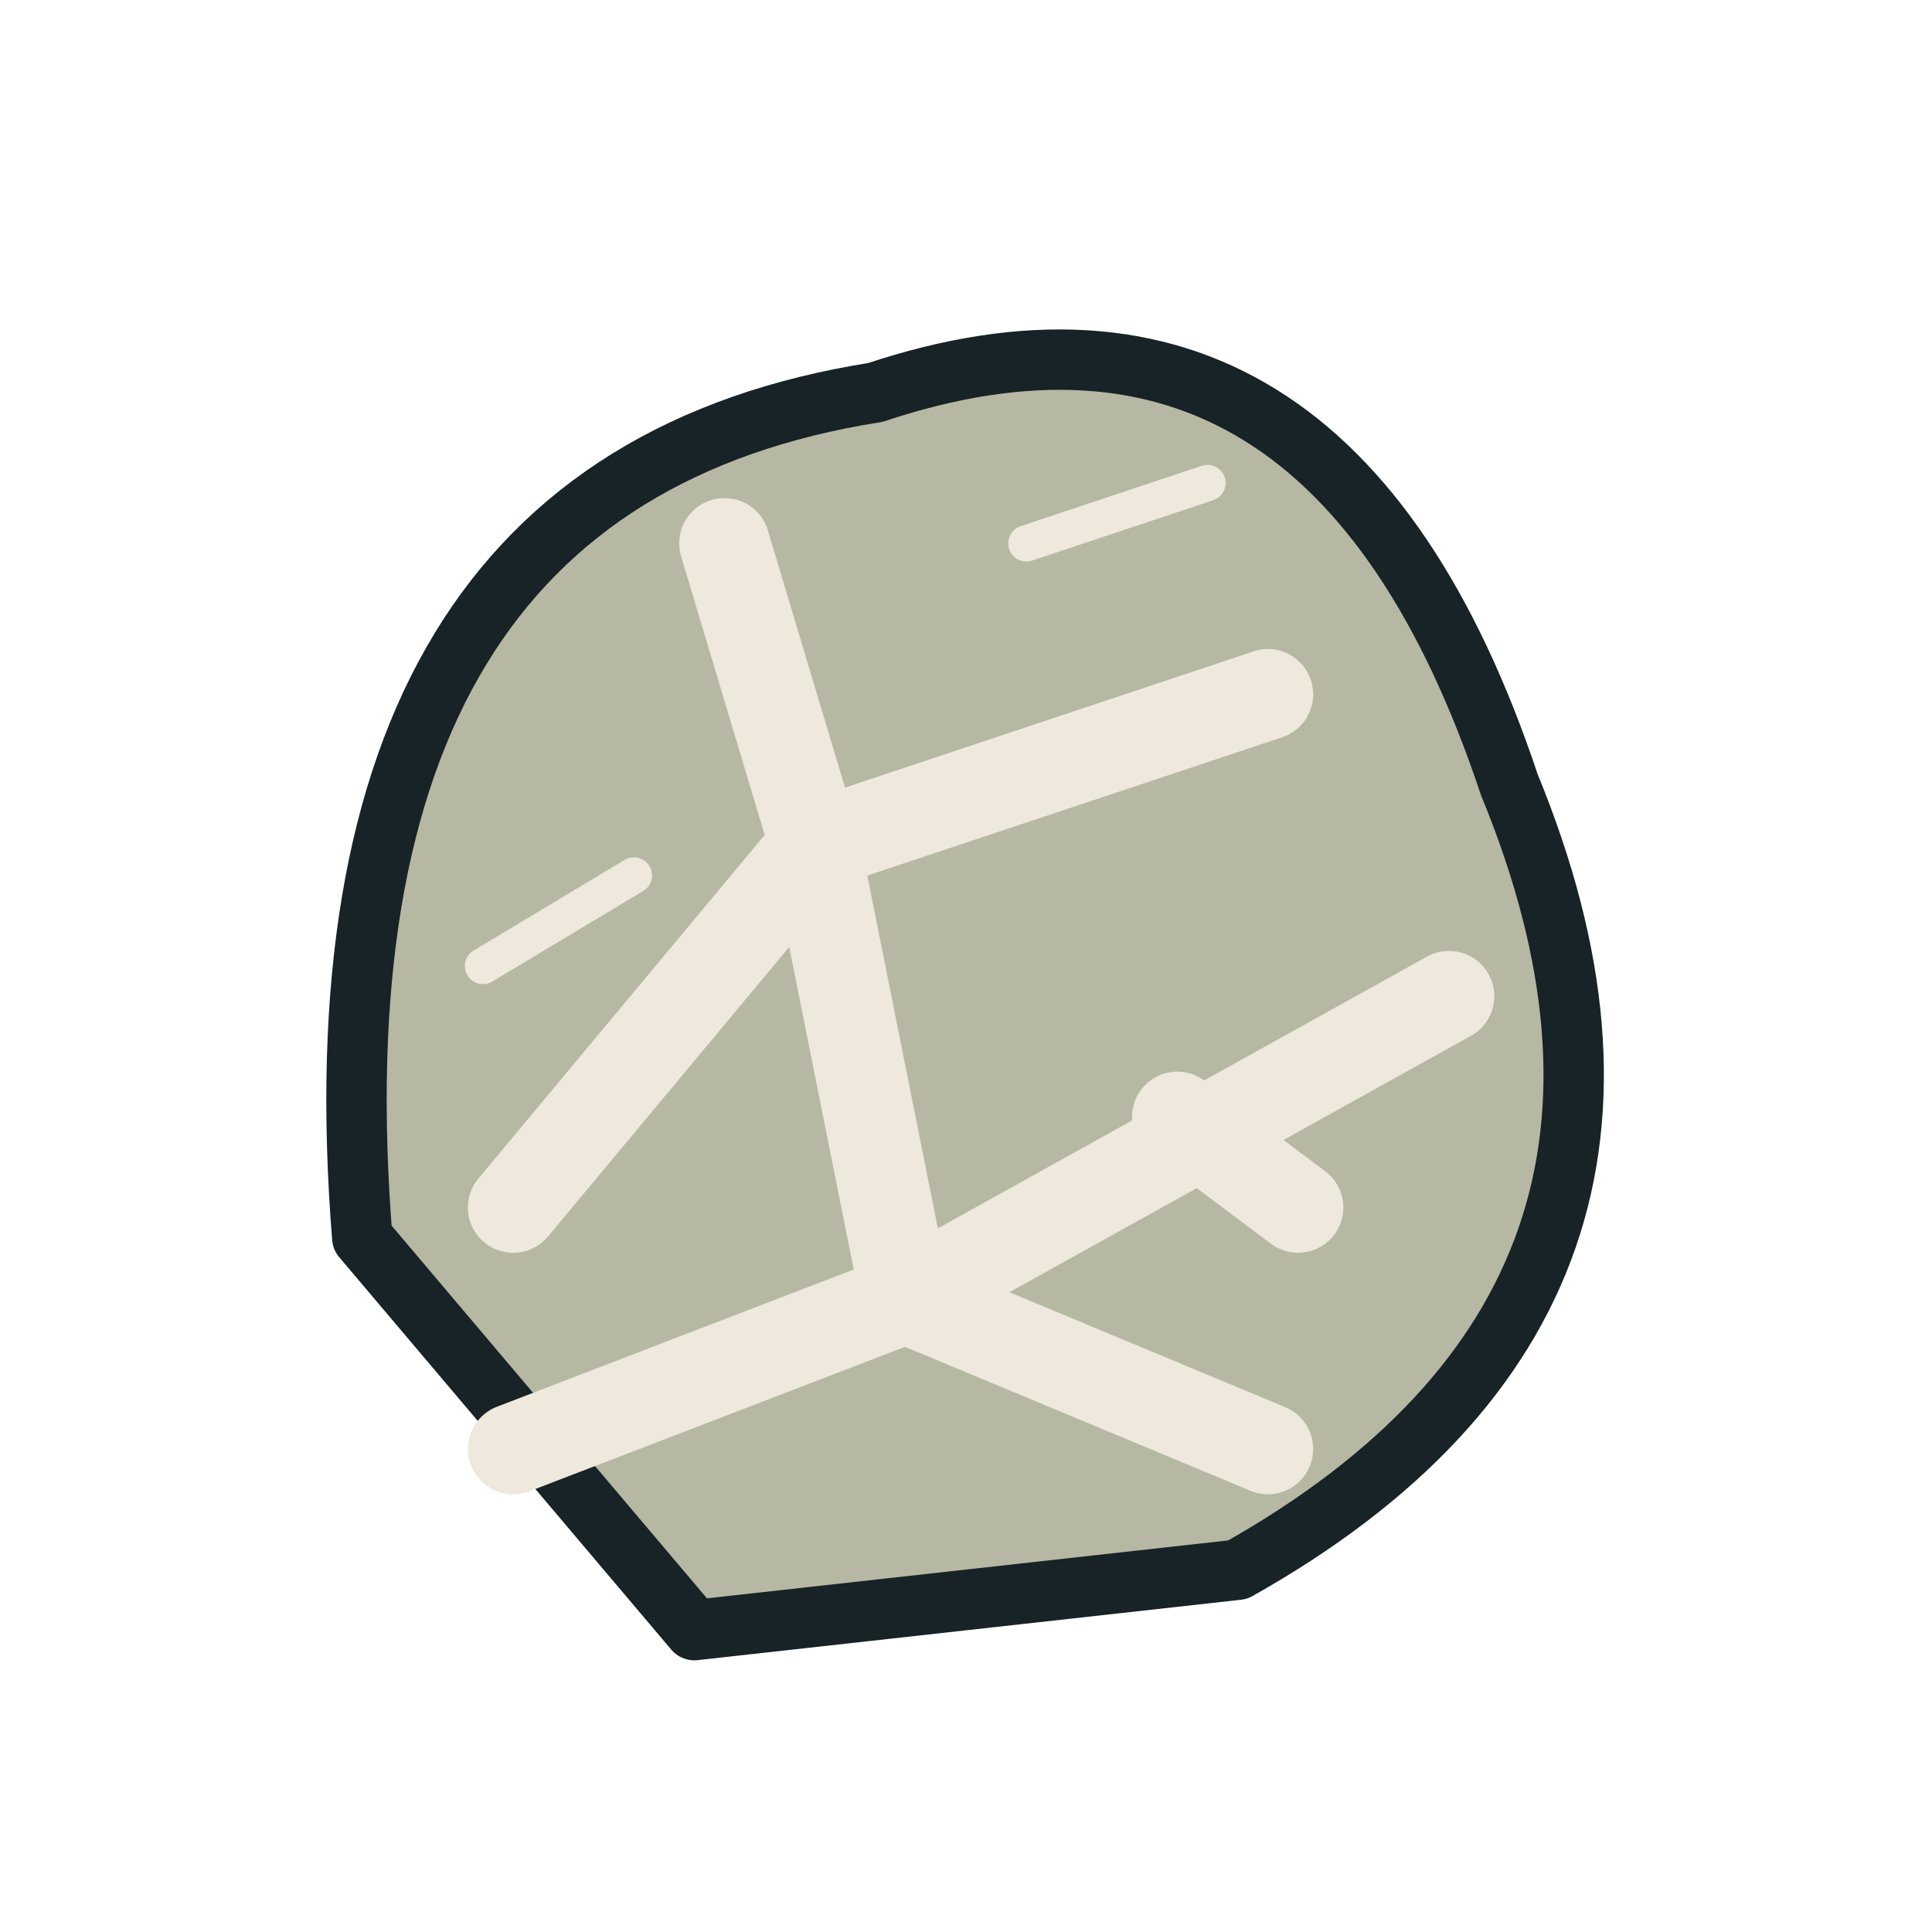
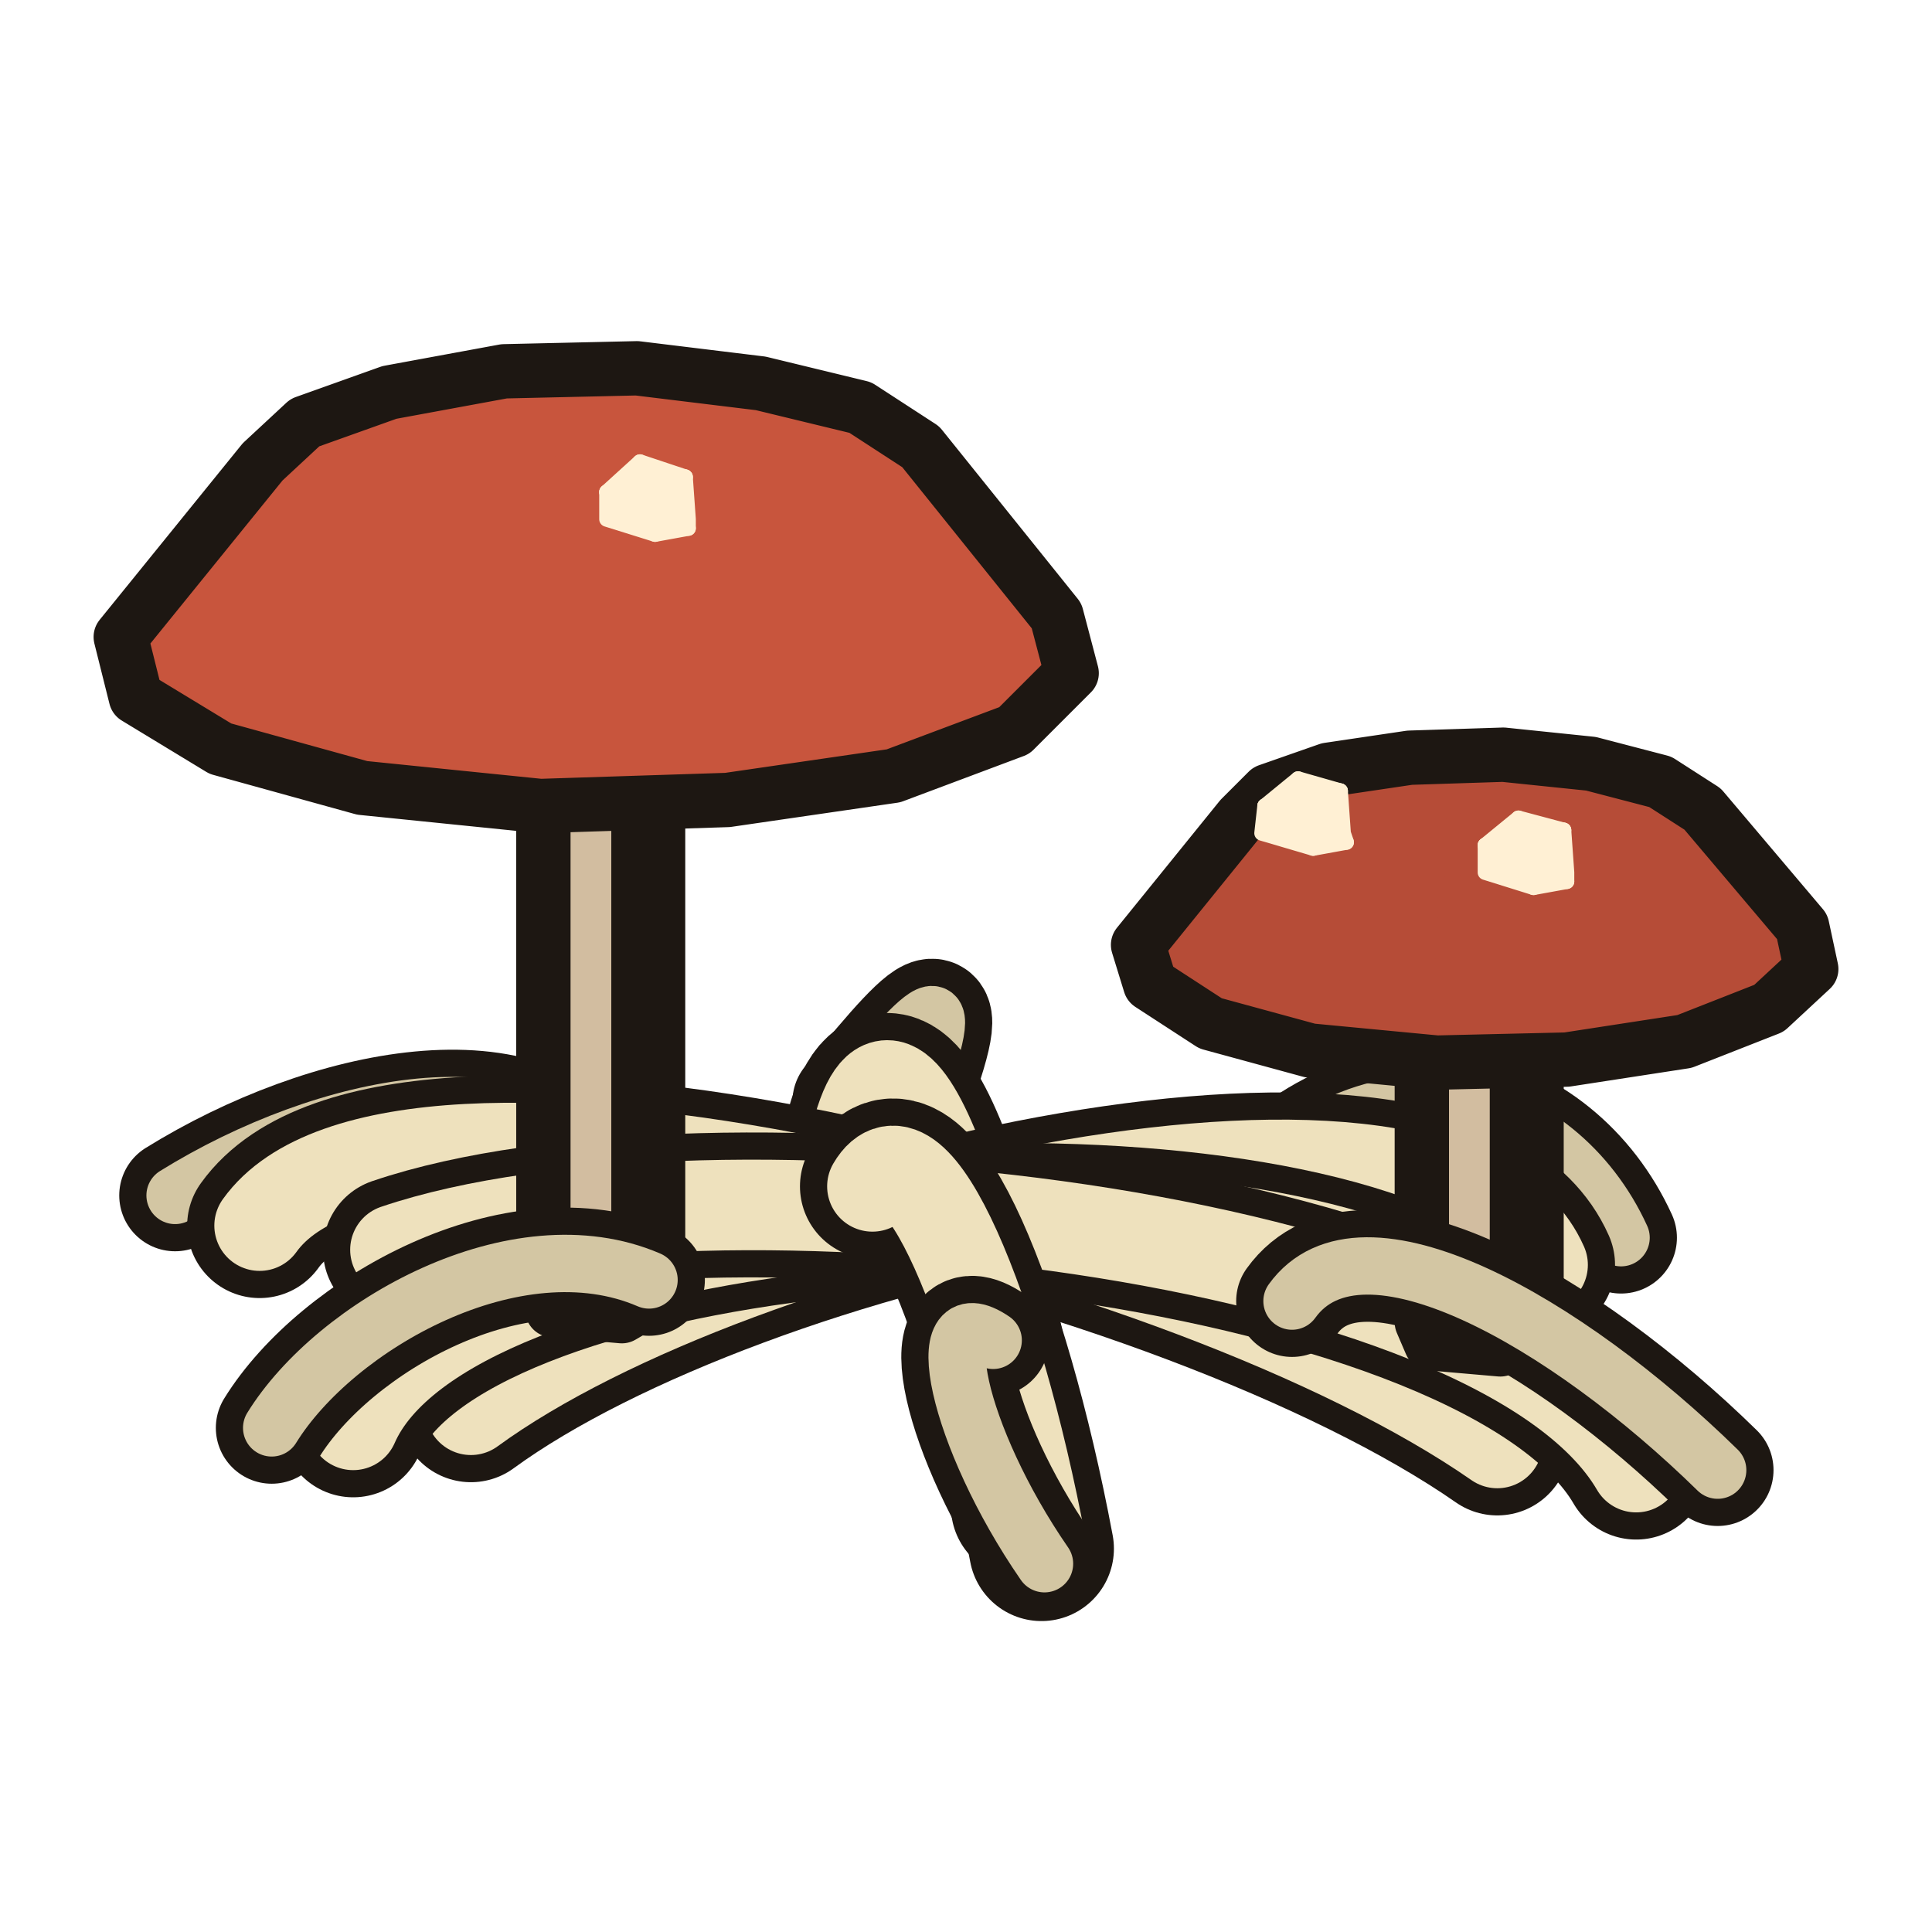
<svg xmlns="http://www.w3.org/2000/svg" width="64" height="64" viewBox="0 0 64 64">
  <g stroke-linejoin="round" stroke-linecap="round">
-     <path d="M12 41Q10 16 29 13Q44 8 50 26Q57 43 41 52L23 54Z" fill="#b6b8a4" stroke="#172326" stroke-width="2" />
-     <path d="M17 40L27 28L42 23M27 28L24 18M27 28L30 43L42 48M30 43L17 48M30 43L48 33M39 37L43 40" fill="none" stroke="#eee9dc" stroke-width="3" />
-     <path d="M16 32L21 29M34 18L40 16" fill="none" stroke="#eee9dc" stroke-width="1.2" />
+     <path d="M29.8,37.7C32.0,32.1 31.1,32.8 28.1,36.5" fill="none" stroke="#1d1712" stroke-width="3.7" />
+     <path d="M29.8,37.7C32.0,32.1 31.1,32.8 28.1,36.5" fill="none" stroke="#d3c6a3" stroke-width="1.9" />
+     <path d="M20.0,39.0C17.7,35.1 10.8,36.5 5.8,39.6" fill="none" stroke="#1d1712" stroke-width="3.7" />
+     <path d="M20.0,39.0C17.7,35.1 10.8,36.5 5.8,39.6" fill="none" stroke="#d3c6a3" stroke-width="1.9" />
+     <path d="M41.2,39.7C45.7,34.5 51.6,36.4 53.7,41.0" fill="none" stroke="#1d1712" stroke-width="3.7" />
+     <path d="M41.2,39.7C45.7,34.5 51.6,36.4 53.7,41.0" fill="none" stroke="#d3c6a3" stroke-width="1.9" />
+     <path d="M28.3,37.9C29.7,31.7 32.5,41.6 33.9,49.9" fill="none" stroke="#1d1712" stroke-width="4.8" />
+     <path d="M28.3,37.9C29.7,31.7 32.5,41.6 33.9,49.9" fill="none" stroke="#eee1bd" stroke-width="3.0" />
+     <path d="M8.6,40.6C13.1,34.3 39.4,40.7 49.6,47.8" fill="none" stroke="#1d1712" stroke-width="4.8" />
+     <path d="M8.6,40.6C13.1,34.3 39.4,40.7 49.6,47.8" fill="none" stroke="#eee1bd" stroke-width="3.0" />
+     <path d="M51.1,41.9C48.0,34.9 24.5,40.2 15.6,46.7" fill="none" stroke="#1d1712" stroke-width="4.8" />
+     <path d="M51.1,41.9C48.0,34.9 24.5,40.2 15.6,46.7" fill="none" stroke="#eee1bd" stroke-width="3.0" />
+     <path d="M11.7,47.2C14.8,40.1 38.3,38.3 47.1,42.5" fill="none" stroke="#1d1712" stroke-width="4.8" />
+     <path d="M11.7,47.2C14.8,40.1 38.3,38.3 47.1,42.5" fill="none" stroke="#eee1bd" stroke-width="3.0" />
+     <path d="M54.2,48.6C49.6,40.7 23.4,37.9 13.1,41.4" fill="none" stroke="#1d1712" stroke-width="4.8" />
+     <path d="M54.2,48.6C49.6,40.7 23.4,37.9 13.1,41.4" fill="none" stroke="#eee1bd" stroke-width="3.0" />
+     <path d="M18.0,42.7L18.3,43.4L18.3,22.2L18.0,21.4Z" fill="#f3e7cf" stroke="#1d1712" stroke-width=".7" />
+     <path d="M20.6,43.6L21.8,42.9L21.8,21.7L20.6,22.3Z" fill="#e4cfaa" stroke="#1d1712" stroke-width=".7" />
+     <path d="M18.3,43.4L20.6,43.6L20.6,22.3L18.3,22.2Z" fill="#d2bda0" stroke="#1d1712" stroke-width=".7" />
+     <path d="M18.0,21.4L18.3,22.2L19.8,18.8Z" fill="#e4cfaa" stroke="#1d1712" stroke-width=".7" />
+     <path d="M20.6,22.3L21.8,21.7L19.8,18.8Z" fill="#d2bda0" stroke="#1d1712" stroke-width=".7" />
+     <path d="M18.3,22.2L20.6,22.3L19.8,18.8Z" fill="#f3e7cf" stroke="#1d1712" stroke-width=".7" />
+     <path d="M18.0,42.7L18.3,43.4M18.0,21.4L18.0,42.7M19.8,18.8L18.0,21.4M18.3,43.4L20.6,43.6M20.6,43.6L21.8,42.9M21.8,42.9L21.8,21.7M21.8,21.7L19.8,18.8" fill="none" stroke="#1d1712" stroke-width="1.8" />
+     <path d="M34.5,51.3C33.0,43.3 30.3,36.9 28.9,39.3" fill="none" stroke="#1d1712" stroke-width="4.8" />
+     <path d="M34.5,51.3C33.0,43.3 30.3,36.9 28.9,39.3" fill="none" stroke="#eee1bd" stroke-width="3.0" />
+     <path d="M47.1,43.8L47.4,44.5L47.4,32.1L47.1,31.4Z" fill="#f3e7cf" stroke="#1d1712" stroke-width=".7" />
+     <path d="M49.7,44.7L50.9,44.0L50.9,31.6L49.7,32.3Z" fill="#e4cfaa" stroke="#1d1712" stroke-width=".7" />
+     <path d="M47.4,44.5L49.7,44.7L49.7,32.3L47.4,32.1Z" fill="#d2bda0" stroke="#1d1712" stroke-width=".7" />
+     <path d="M47.1,31.4L47.4,32.1L48.9,28.8Z" fill="#e4cfaa" stroke="#1d1712" stroke-width=".7" />
+     <path d="M49.7,32.3L50.9,31.6L48.9,28.8Z" fill="#d2bda0" stroke="#1d1712" stroke-width=".7" />
+     <path d="M47.4,32.1L49.7,32.3L48.9,28.8Z" fill="#f3e7cf" stroke="#1d1712" stroke-width=".7" />
+     <path d="M47.1,43.8L47.4,44.5M47.1,31.4L47.1,43.8M48.9,28.8L47.1,31.4M47.4,44.5L49.7,44.7M49.7,44.7L50.9,44.0M50.9,44.0L50.9,31.6M50.9,31.6L48.9,28.8" fill="none" stroke="#1d1712" stroke-width="1.8" />
+     <path d="M49.8,25.0L46.7,25.1L48.9,25.8Z" fill="#b64c37" stroke="#b64c37" stroke-width=".5" />
+     <path d="M52.7,25.3L49.8,25.0L48.9,25.8Z" fill="#b64c37" stroke="#b64c37" stroke-width=".5" />
+     <path d="M46.7,25.1L44.0,25.5L48.9,25.8Z" fill="#b64c37" stroke="#b64c37" stroke-width=".5" />
+     <path d="M55.0,25.9L52.7,25.3L48.9,25.8Z" fill="#b64c37" stroke="#b64c37" stroke-width=".5" />
+     <path d="M44.0,25.5L42.0,26.2L48.9,25.8Z" fill="#b64c37" stroke="#b64c37" stroke-width=".5" />
+     <path d="M56.4,26.8L55.0,25.9L48.9,25.8Z" fill="#b64c37" stroke="#b64c37" stroke-width=".5" />
+     <path d="M56.7,27.7L60.0,32.1L59.7,30.7L56.4,26.8Z" fill="#b64c37" stroke="#b64c37" stroke-width=".5" />
+     <path d="M42.0,26.2L41.1,27.1L48.9,25.8Z" fill="#b64c37" stroke="#b64c37" stroke-width=".5" />
+     <path d="M56.7,27.7L56.4,26.8L48.9,25.8Z" fill="#b64c37" stroke="#b64c37" stroke-width=".5" />
+     <path d="M41.1,27.1L37.7,31.3L38.1,32.6L41.3,28.1Z" fill="#b64c37" stroke="#b64c37" stroke-width=".5" />
+     <path d="M41.1,27.1L41.3,28.1L48.9,25.8Z" fill="#b64c37" stroke="#b64c37" stroke-width=".5" />
+     <path d="M55.7,28.6L56.7,27.7L48.9,25.8Z" fill="#b64c37" stroke="#b64c37" stroke-width=".5" />
+     <path d="M55.7,28.6L58.6,33.4L60.0,32.1L56.7,27.7Z" fill="#b64c37" stroke="#b64c37" stroke-width=".5" />
+     <path d="M41.3,28.1L42.7,29.0L48.9,25.8Z" fill="#b64c37" stroke="#b64c37" stroke-width=".5" />
+     <path d="M41.3,28.1L38.1,32.6L40.1,33.9L42.7,29.0Z" fill="#b64c37" stroke="#b64c37" stroke-width=".5" />
+     <path d="M53.7,29.4L55.7,28.6L48.9,25.8Z" fill="#b64c37" stroke="#b64c37" stroke-width=".5" />
+     <path d="M42.7,29.0L45.0,29.6L48.9,25.8Z" fill="#b64c37" stroke="#b64c37" stroke-width=".5" />
+     <path d="M51.0,29.8L53.7,29.4L48.9,25.8Z" fill="#b64c37" stroke="#b64c37" stroke-width=".5" />
+     <path d="M45.0,29.6L47.9,29.9L48.9,25.8Z" fill="#b64c37" stroke="#b64c37" stroke-width=".5" />
+     <path d="M47.9,29.9L51.0,29.8L48.9,25.8Z" fill="#b64c37" stroke="#b64c37" stroke-width=".5" />
+     <path d="M53.7,29.4L55.8,34.5L58.6,33.4L55.7,28.6Z" fill="#b64c37" stroke="#b64c37" stroke-width=".5" />
+     <path d="M42.7,29.0L40.1,33.9L43.4,34.8L45.0,29.6Z" fill="#b64c37" stroke="#b64c37" stroke-width=".5" />
+     <path d="M51.0,29.8L51.9,35.1L55.8,34.5L53.7,29.4Z" fill="#b64c37" stroke="#b64c37" stroke-width=".5" />
+     <path d="M45.0,29.6L43.4,34.8L47.6,35.2L47.9,29.9Z" fill="#b64c37" stroke="#b64c37" stroke-width=".5" />
+     <path d="M47.9,29.9L47.6,35.2L51.9,35.1L51.0,29.8Z" fill="#b64c37" stroke="#b64c37" stroke-width=".5" />
+     <path d="M55.8,34.5L58.6,33.4M51.9,35.1L55.8,34.5M47.6,35.2L51.9,35.1M43.4,34.8L47.6,35.2M40.1,33.9L43.4,34.8M38.1,32.6L40.1,33.9M41.1,27.1L37.7,31.3M37.7,31.3L38.1,32.6M42.0,26.2L41.1,27.1M44.0,25.5L42.0,26.2M46.7,25.1L44.0,25.5M49.8,25.0L46.7,25.1M52.7,25.3L49.8,25.0M55.0,25.9L52.7,25.3M56.4,26.8L55.0,25.9M60.0,32.1L59.7,30.7M59.7,30.7L56.4,26.8M58.6,33.4L60.0,32.1" fill="none" stroke="#1d1712" stroke-width="1.8" />
+     <path d="M43.2,26.0L44.4,26.2L43.0,25.8Z" fill="#fff0d4" stroke="#fff0d4" stroke-width=".5" />
+     <path d="M43.2,26.0L43.0,25.8L41.9,26.7Z" fill="#fff0d4" stroke="#fff0d4" stroke-width=".5" />
+     <path d="M44.4,26.2L44.3,27.3L44.6,27.9L44.5,27.6Z" fill="#fff0d4" stroke="#fff0d4" stroke-width=".5" />
+     <path d="M43.2,26.0L44.3,27.3L44.4,26.2Z" fill="#fff0d4" stroke="#fff0d4" stroke-width=".5" />
+     <path d="M43.2,26.0L41.9,26.7L43.2,26.7Z" fill="#fff0d4" stroke="#fff0d4" stroke-width=".5" />
+     <path d="M43.2,26.7L41.9,26.7L41.8,27.6L43.5,28.1Z" fill="#fff0d4" stroke="#fff0d4" stroke-width=".5" />
+     <path d="M43.2,26.0L43.2,26.7L44.3,27.3Z" fill="#fff0d4" stroke="#fff0d4" stroke-width=".5" />
+     <path d="M44.3,27.3L43.2,26.7L43.5,28.1L44.6,27.9Z" fill="#fff0d4" stroke="#fff0d4" stroke-width=".5" />
+     <path d="M14.1,14.3L15.3,14.5L13.9,14.0Z" fill="#fff0d4" stroke="#fff0d4" stroke-width=".5" />
+     <path d="M14.1,14.3L13.9,14.0L12.8,15.0Z" fill="#fff0d4" stroke="#fff0d4" stroke-width=".5" />
+     <path d="M15.3,14.5L15.2,15.5L15.5,16.2L15.4,15.9Z" fill="#fff0d4" stroke="#fff0d4" stroke-width=".5" />
+     <path d="M14.1,14.3L15.2,15.5L15.3,14.5Z" fill="#fff0d4" stroke="#fff0d4" stroke-width=".5" />
+     <path d="M14.1,14.3L12.8,15.0L14.1,15.0Z" fill="#fff0d4" stroke="#fff0d4" stroke-width=".5" />
+     <path d="M14.1,15.0L12.8,15.0L12.7,15.9L14.4,16.4Z" fill="#fff0d4" stroke="#fff0d4" stroke-width=".5" />
+     <path d="M14.1,14.3L14.1,15.0L15.2,15.5Z" fill="#fff0d4" stroke="#fff0d4" stroke-width=".5" />
+     <path d="M15.2,15.5L14.1,15.0L14.4,16.4L15.5,16.2Z" fill="#fff0d4" stroke="#fff0d4" stroke-width=".5" />
+     <path d="M21.1,12.2L16.7,12.3L19.8,13.4Z" fill="#c8553d" stroke="#c8553d" stroke-width=".5" />
+     <path d="M25.2,12.7L21.1,12.2L19.8,13.4Z" fill="#c8553d" stroke="#c8553d" stroke-width=".5" />
+     <path d="M16.7,12.3L12.9,13.0L19.8,13.4Z" fill="#c8553d" stroke="#c8553d" stroke-width=".5" />
+     <path d="M28.5,13.5L25.2,12.7L19.8,13.4Z" fill="#c8553d" stroke="#c8553d" stroke-width=".5" />
+     <path d="M12.9,13.0L10.1,14.0L19.8,13.4Z" fill="#c8553d" stroke="#c8553d" stroke-width=".5" />
+     <path d="M30.5,14.8L28.5,13.5L19.8,13.4Z" fill="#c8553d" stroke="#c8553d" stroke-width=".5" />
+     <path d="M30.8,16.1L35.5,22.3L35.0,20.4L30.5,14.8Z" fill="#c8553d" stroke="#c8553d" stroke-width=".5" />
+     <path d="M10.1,14.0L8.7,15.3L19.8,13.4Z" fill="#c8553d" stroke="#c8553d" stroke-width=".5" />
+     <path d="M30.8,16.1L30.5,14.8L19.8,13.4Z" fill="#c8553d" stroke="#c8553d" stroke-width=".5" />
+     <path d="M8.7,15.3L4.0,21.1L4.5,23.1L9.1,16.7Z" fill="#c8553d" stroke="#c8553d" stroke-width=".5" />
+     <path d="M8.7,15.3L9.1,16.7L19.8,13.4Z" fill="#c8553d" stroke="#c8553d" stroke-width=".5" />
+     <path d="M29.5,17.4L30.8,16.1L19.8,13.4Z" fill="#c8553d" stroke="#c8553d" stroke-width=".5" />
+     <path d="M29.5,17.4L33.6,24.2L35.5,22.3L30.8,16.1Z" fill="#c8553d" stroke="#c8553d" stroke-width=".5" />
+     <path d="M9.1,16.7L11.0,17.9L19.8,13.4Z" fill="#c8553d" stroke="#c8553d" stroke-width=".5" />
+     <path d="M9.1,16.7L4.5,23.1L7.3,24.8L11.0,17.9Z" fill="#c8553d" stroke="#c8553d" stroke-width=".5" />
+     <path d="M26.6,18.5L29.5,17.4L19.8,13.4Z" fill="#c8553d" stroke="#c8553d" stroke-width=".5" />
+     <path d="M11.0,17.9L14.3,18.8L19.8,13.4Z" fill="#c8553d" stroke="#c8553d" stroke-width=".5" />
+     <path d="M22.8,19.1L26.6,18.5L19.8,13.4Z" fill="#c8553d" stroke="#c8553d" stroke-width=".5" />
+     <path d="M14.3,18.8L18.5,19.2L19.8,13.4Z" fill="#c8553d" stroke="#c8553d" stroke-width=".5" />
+     <path d="M18.5,19.2L22.8,19.1L19.8,13.4Z" fill="#c8553d" stroke="#c8553d" stroke-width=".5" />
+     <path d="M26.6,18.5L29.6,25.7L33.6,24.2L29.5,17.4Z" fill="#c8553d" stroke="#c8553d" stroke-width=".5" />
+     <path d="M11.0,17.9L7.3,24.8L12.0,26.1L14.3,18.8Z" fill="#c8553d" stroke="#c8553d" stroke-width=".5" />
+     <path d="M22.8,19.1L24.1,26.5L29.6,25.7L26.6,18.5Z" fill="#c8553d" stroke="#c8553d" stroke-width=".5" />
+     <path d="M14.3,18.8L12.0,26.1L17.9,26.7L18.5,19.2Z" fill="#c8553d" stroke="#c8553d" stroke-width=".5" />
+     <path d="M18.5,19.2L17.9,26.7L24.1,26.5L22.8,19.1Z" fill="#c8553d" stroke="#c8553d" stroke-width=".5" />
+     <path d="M29.6,25.7L33.6,24.2M24.1,26.5L29.6,25.7M17.9,26.7L24.1,26.5M12.0,26.1L17.9,26.7M7.3,24.8L12.0,26.1M4.5,23.1L7.3,24.8M8.7,15.3L4.0,21.1M4.0,21.1L4.5,23.1M10.1,14.0L8.7,15.3M12.9,13.0L10.1,14.0M16.7,12.3L12.9,13.0M21.1,12.2L16.7,12.3M25.2,12.7L21.1,12.2M28.5,13.5L25.2,12.7M30.5,14.8L28.5,13.5M35.5,22.3L35.0,20.4M35.0,20.4L30.5,14.8M33.6,24.2L35.5,22.3" fill="none" stroke="#1d1712" stroke-width="1.8" />
+     <path d="M21.5,42.4C17.1,40.5 11.1,43.9 9.0,47.3" fill="none" stroke="#1d1712" stroke-width="3.7" />
+     <path d="M21.5,42.4C17.1,40.5 11.1,43.9 9.0,47.3" fill="none" stroke="#d3c6a3" stroke-width="1.9" />
+     <path d="M42.8,43.1C45.1,39.9 51.9,43.8 56.9,48.7" fill="none" stroke="#1d1712" stroke-width="3.7" />
+     <path d="M42.8,43.1C45.1,39.9 51.9,43.8 56.9,48.7" fill="none" stroke="#d3c6a3" stroke-width="1.9" />
+     <path d="M50.5,27.3L51.8,27.5L50.3,27.1Z" fill="#fff0d4" stroke="#fff0d4" stroke-width=".5" />
+     <path d="M50.5,27.3L50.3,27.1L49.2,28.0Z" fill="#fff0d4" stroke="#fff0d4" stroke-width=".5" />
+     <path d="M51.8,27.5L51.6,28.6L51.9,29.2L51.9,28.9Z" fill="#fff0d4" stroke="#fff0d4" stroke-width=".5" />
+     <path d="M50.5,27.3L51.6,28.6L51.8,27.5Z" fill="#fff0d4" stroke="#fff0d4" stroke-width=".5" />
+     <path d="M50.5,27.3L49.2,28.0L50.5,28.0Z" fill="#fff0d4" stroke="#fff0d4" stroke-width=".5" />
+     <path d="M50.5,28.0L49.2,28.0L49.2,28.9L50.8,29.4Z" fill="#fff0d4" stroke="#fff0d4" stroke-width=".5" />
+     <path d="M50.5,27.3L50.5,28.0L51.6,28.6Z" fill="#fff0d4" stroke="#fff0d4" stroke-width=".5" />
+     <path d="M51.6,28.6L50.5,28.0L50.8,29.4L51.9,29.2Z" fill="#fff0d4" stroke="#fff0d4" stroke-width=".5" />
+     <path d="M21.4,15.6L22.7,15.8L21.2,15.3Z" fill="#fff0d4" stroke="#fff0d4" stroke-width=".5" />
+     <path d="M21.4,15.6L21.2,15.3L20.1,16.3Z" fill="#fff0d4" stroke="#fff0d4" stroke-width=".5" />
+     <path d="M22.7,15.8L22.5,16.8L22.8,17.5L22.8,17.2Z" fill="#fff0d4" stroke="#fff0d4" stroke-width=".5" />
+     <path d="M21.4,15.6L22.5,16.8L22.7,15.8Z" fill="#fff0d4" stroke="#fff0d4" stroke-width=".5" />
+     <path d="M21.4,15.6L20.1,16.3L21.4,16.3Z" fill="#fff0d4" stroke="#fff0d4" stroke-width=".5" />
+     <path d="M21.4,16.3L20.1,16.3L20.1,17.2L21.7,17.7Z" fill="#fff0d4" stroke="#fff0d4" stroke-width=".5" />
+     <path d="M21.4,15.6L21.4,16.3L22.5,16.8Z" fill="#fff0d4" stroke="#fff0d4" stroke-width=".5" />
+     <path d="M22.5,16.8L21.4,16.3L21.7,17.7L22.8,17.5Z" fill="#fff0d4" stroke="#fff0d4" stroke-width=".5" />
+     <path d="M32.9,44.4C30.7,42.9 31.7,47.6 34.6,51.8" fill="none" stroke="#1d1712" stroke-width="3.7" />
+     <path d="M32.9,44.4C30.7,42.9 31.7,47.6 34.6,51.8" fill="none" stroke="#d3c6a3" stroke-width="1.9" />
  </g>
</svg>
